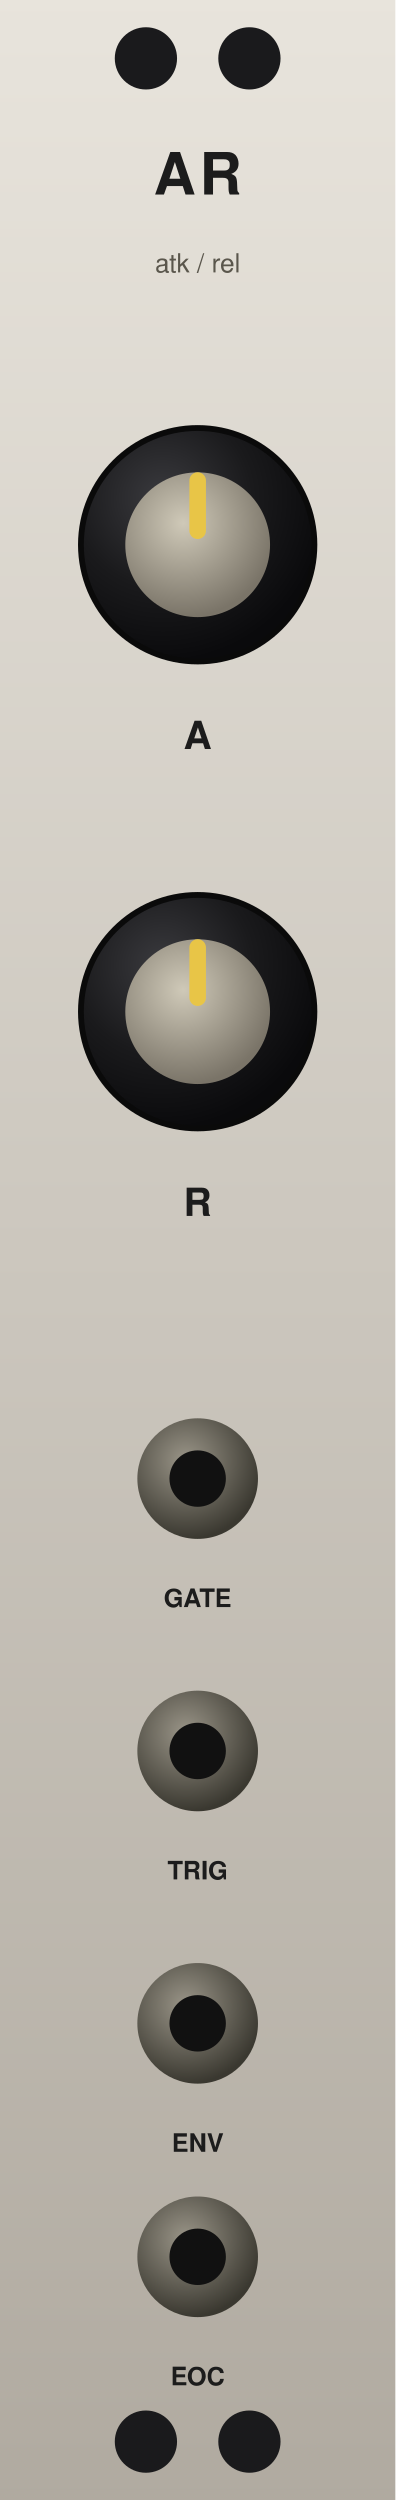
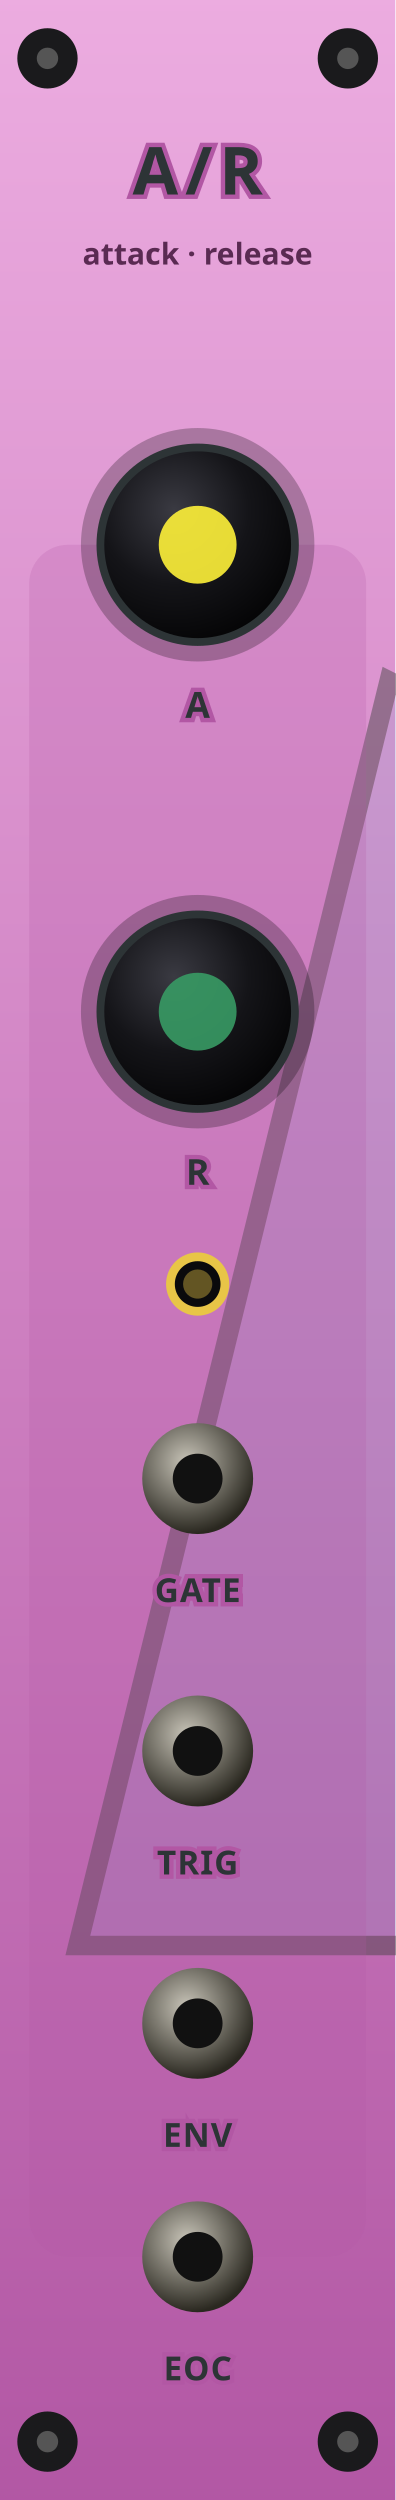
<svg xmlns="http://www.w3.org/2000/svg" width="20.32mm" height="128.5mm" viewBox="0 0 20.32 128.5" preserveAspectRatio="none">
  <defs>
-     <linearGradient id="alu" x1="0" y1="0" x2="0" y2="1">
-       <stop offset="0" stop-color="#e8e4dc" />
-       <stop offset="1" stop-color="#b0aaa0" />
+     <linearGradient id="aralu" x1="0" y1="0" x2="0" y2="1">
+       <stop offset="0" stop-color="#ecace0" />
+       <stop offset="1" stop-color="#b257a4" />
    </linearGradient>
-     <radialGradient id="knobBody" cx="35%" cy="30%" r="70%">
-       <stop offset="0" stop-color="#3a3a3e" />
-       <stop offset=".55" stop-color="#1a1a1c" />
-       <stop offset="1" stop-color="#0a0a0c" />
+     <radialGradient id="arwell" cx="38%" cy="32%" r="70%">
+       <stop offset="0" stop-color="#3a3a42" />
+       <stop offset=".55" stop-color="#141418" />
+       <stop offset="1" stop-color="#050506" />
    </radialGradient>
-     <radialGradient id="knobCap" cx="40%" cy="35%" r="65%">
-       <stop offset="0" stop-color="#cfc9b8" />
-       <stop offset="1" stop-color="#7a7468" />
-     </radialGradient>
-     <radialGradient id="jackRing" cx="40%" cy="35%" r="65%">
-       <stop offset="0" stop-color="#9a9588" />
-       <stop offset="1" stop-color="#3a3830" />
+     <radialGradient id="arjack" cx="40%" cy="35%" r="65%">
+       <stop offset="0" stop-color="#c8c4b8" />
+       <stop offset="1" stop-color="#2a2820" />
    </radialGradient>
  </defs>
-   <rect width="20.32" height="128.5" fill="url(#alu)" />
-   <circle cx="7.5" cy="3" r="1.6" fill="#1a1a1c" />
-   <circle cx="12.82" cy="3" r="1.6" fill="#1a1a1c" />
-   <circle cx="7.5" cy="125.5" r="1.6" fill="#1a1a1c" />
-   <circle cx="12.82" cy="125.5" r="1.6" fill="#1a1a1c" />
-   <text x="10.16" y="10" text-anchor="middle" font-family="Helvetica, Arial, sans-serif" font-size="3" font-weight="700" letter-spacing="0.2" fill="#1c1c1c">AR</text>
-   <text x="10.16" y="14" text-anchor="middle" font-family="Helvetica, Arial, sans-serif" font-size="1.35" fill="#5a564c">atk / rel</text>
-   <g transform="translate(10.16,28)">
-     <circle r="6" fill="url(#knobBody)" stroke="#0a0a0a" stroke-width=".3" />
-     <circle r="3.72" fill="url(#knobCap)" />
-     <line x1="0" y1="-3.30" x2="0" y2="-0.72" stroke="#e8c547" stroke-width=".85" stroke-linecap="round" />
+   <rect width="20.32" height="128.5" fill="url(#aralu)" />
+   <g opacity="0.45">
+     <path d="M4 100 L20 35 L40 45 L70 100 Z" fill="#54b2c5" fill-opacity=".3" stroke="#3d403f" stroke-width="1" />
  </g>
-   <text x="10.16" y="38.5" text-anchor="middle" font-family="Helvetica, Arial, sans-serif" font-size="2" font-weight="700" fill="#1c1c1c">A</text>
-   <g transform="translate(10.16,52)">
-     <circle r="6" fill="url(#knobBody)" stroke="#0a0a0a" stroke-width=".3" />
-     <circle r="3.72" fill="url(#knobCap)" />
-     <line x1="0" y1="-3.30" x2="0" y2="-0.72" stroke="#e8c547" stroke-width=".85" stroke-linecap="round" />
-   </g>
-   <text x="10.16" y="62.5" text-anchor="middle" font-family="Helvetica, Arial, sans-serif" font-size="2" font-weight="700" fill="#1c1c1c">R</text>
-   <g transform="translate(10.16,76)">
-     <circle r="3.1" fill="url(#jackRing)" />
-     <circle r="1.45" fill="#111" />
-   </g>
-   <text x="10.16" y="82.6" text-anchor="middle" font-family="Helvetica, Arial, sans-serif" font-size="1.3" font-weight="700" fill="#1c1c1c">GATE</text>
-   <g transform="translate(10.16,90)">
-     <circle r="3.1" fill="url(#jackRing)" />
-     <circle r="1.45" fill="#111" />
-   </g>
-   <text x="10.16" y="96.6" text-anchor="middle" font-family="Helvetica, Arial, sans-serif" font-size="1.3" font-weight="700" fill="#1c1c1c">TRIG</text>
-   <g transform="translate(10.16,104)">
-     <circle r="3.1" fill="url(#jackRing)" />
-     <circle r="1.45" fill="#111" />
-   </g>
-   <text x="10.16" y="110.6" text-anchor="middle" font-family="Helvetica, Arial, sans-serif" font-size="1.3" font-weight="700" fill="#1c1c1c">ENV</text>
-   <g transform="translate(10.16,116)">
-     <circle r="3.1" fill="url(#jackRing)" />
-     <circle r="1.45" fill="#111" />
-   </g>
-   <text x="10.16" y="122.6" text-anchor="middle" font-family="Helvetica, Arial, sans-serif" font-size="1.3" font-weight="700" fill="#1c1c1c">EOC</text>
+   <rect x="1.5" y="28" width="17.32" height="88" rx="2" fill="#b257a4" opacity=".22" />
+   <circle cx="2.44" cy="3" r="1.55" fill="#1a1a1c" />
+   <circle cx="2.44" cy="3" r=".55" fill="#555" />
+   <circle cx="17.88" cy="3" r="1.55" fill="#1a1a1c" />
+   <circle cx="17.88" cy="3" r=".55" fill="#555" />
+   <circle cx="2.44" cy="125.5" r="1.55" fill="#1a1a1c" />
+   <circle cx="2.44" cy="125.5" r=".55" fill="#555" />
+   <circle cx="17.88" cy="125.5" r="1.55" fill="#1a1a1c" />
+   <circle cx="17.88" cy="125.5" r=".55" fill="#555" />
+   <text x="10.16" y="10" text-anchor="middle" font-family="&quot;Avenir Next&quot;, &quot;Segoe UI&quot;, &quot;Trebuchet MS&quot;, sans-serif" font-size="3.4" letter-spacing="0.35" font-weight="900" fill="#2d3436" stroke="#b257a4" stroke-width="0.45" paint-order="stroke fill">A/R</text>
+   <text x="10.16" y="13.6" text-anchor="middle" font-family="&quot;Avenir Next&quot;, &quot;Segoe UI&quot;, &quot;Trebuchet MS&quot;, sans-serif" font-size="1.55" font-weight="600" fill="#5a2a52">attack · release</text>
+   <circle cx="10.16" cy="28.00" r="6.00" fill="#000" opacity=".25" />
+   <circle cx="10.16" cy="28.00" r="5.00" fill="url(#arwell)" stroke="#2d3436" stroke-width=".4" />
+   <circle cx="10.16" cy="28.00" r="2.00" fill="#fef139" opacity=".9" />
+   <text x="10.16" y="36.90" text-anchor="middle" font-family="&quot;Gill Sans&quot;, &quot;Trebuchet MS&quot;, &quot;Segoe UI&quot;, sans-serif" font-size="1.85" letter-spacing="0.08" font-weight="700" fill="#2d3436" stroke="#b257a4" stroke-width="0.45" paint-order="stroke fill">A</text>
+   <circle cx="10.16" cy="52.00" r="6.00" fill="#000" opacity=".25" />
+   <circle cx="10.16" cy="52.00" r="5.00" fill="url(#arwell)" stroke="#2d3436" stroke-width=".4" />
+   <circle cx="10.16" cy="52.00" r="2.00" fill="#379a64" opacity=".9" />
+   <text x="10.16" y="60.90" text-anchor="middle" font-family="&quot;Gill Sans&quot;, &quot;Trebuchet MS&quot;, &quot;Segoe UI&quot;, sans-serif" font-size="1.85" letter-spacing="0.08" font-weight="700" fill="#2d3436" stroke="#b257a4" stroke-width="0.45" paint-order="stroke fill">R</text>
+   <circle cx="10.16" cy="66.00" r="1.4" fill="#0a0a0c" stroke="#e8c547" stroke-width=".45" />
+   <circle cx="10.16" cy="66.00" r="0.75" fill="#e8c547" opacity=".4" />
+   <circle cx="10.16" cy="76.00" r="2.85" fill="url(#arjack)" />
+   <circle cx="10.16" cy="76.00" r="1.28" fill="#111" />
+   <text x="10.16" y="82.35" text-anchor="middle" font-family="&quot;Gill Sans&quot;, &quot;Trebuchet MS&quot;, &quot;Segoe UI&quot;, sans-serif" font-size="1.7" letter-spacing="0.06" font-weight="700" fill="#2d3436" stroke="#b257a4" stroke-width="0.45" paint-order="stroke fill">GATE</text>
+   <circle cx="10.16" cy="90.00" r="2.85" fill="url(#arjack)" />
+   <circle cx="10.16" cy="90.00" r="1.28" fill="#111" />
+   <text x="10.16" y="96.35" text-anchor="middle" font-family="&quot;Gill Sans&quot;, &quot;Trebuchet MS&quot;, &quot;Segoe UI&quot;, sans-serif" font-size="1.7" letter-spacing="0.06" font-weight="700" fill="#2d3436" stroke="#b257a4" stroke-width="0.45" paint-order="stroke fill">TRIG</text>
+   <circle cx="10.16" cy="104.00" r="2.85" fill="url(#arjack)" />
+   <circle cx="10.16" cy="104.00" r="1.28" fill="#111" />
+   <text x="10.16" y="110.35" text-anchor="middle" font-family="&quot;Gill Sans&quot;, &quot;Trebuchet MS&quot;, &quot;Segoe UI&quot;, sans-serif" font-size="1.7" letter-spacing="0.06" font-weight="700" fill="#2d3436" stroke="#b257a4" stroke-width="0.45" paint-order="stroke fill">ENV</text>
+   <circle cx="10.16" cy="116.00" r="2.85" fill="url(#arjack)" />
+   <circle cx="10.16" cy="116.00" r="1.28" fill="#111" />
+   <text x="10.16" y="122.35" text-anchor="middle" font-family="&quot;Gill Sans&quot;, &quot;Trebuchet MS&quot;, &quot;Segoe UI&quot;, sans-serif" font-size="1.7" letter-spacing="0.06" font-weight="700" fill="#2d3436" stroke="#b257a4" stroke-width="0.45" paint-order="stroke fill">EOC</text>
</svg>
